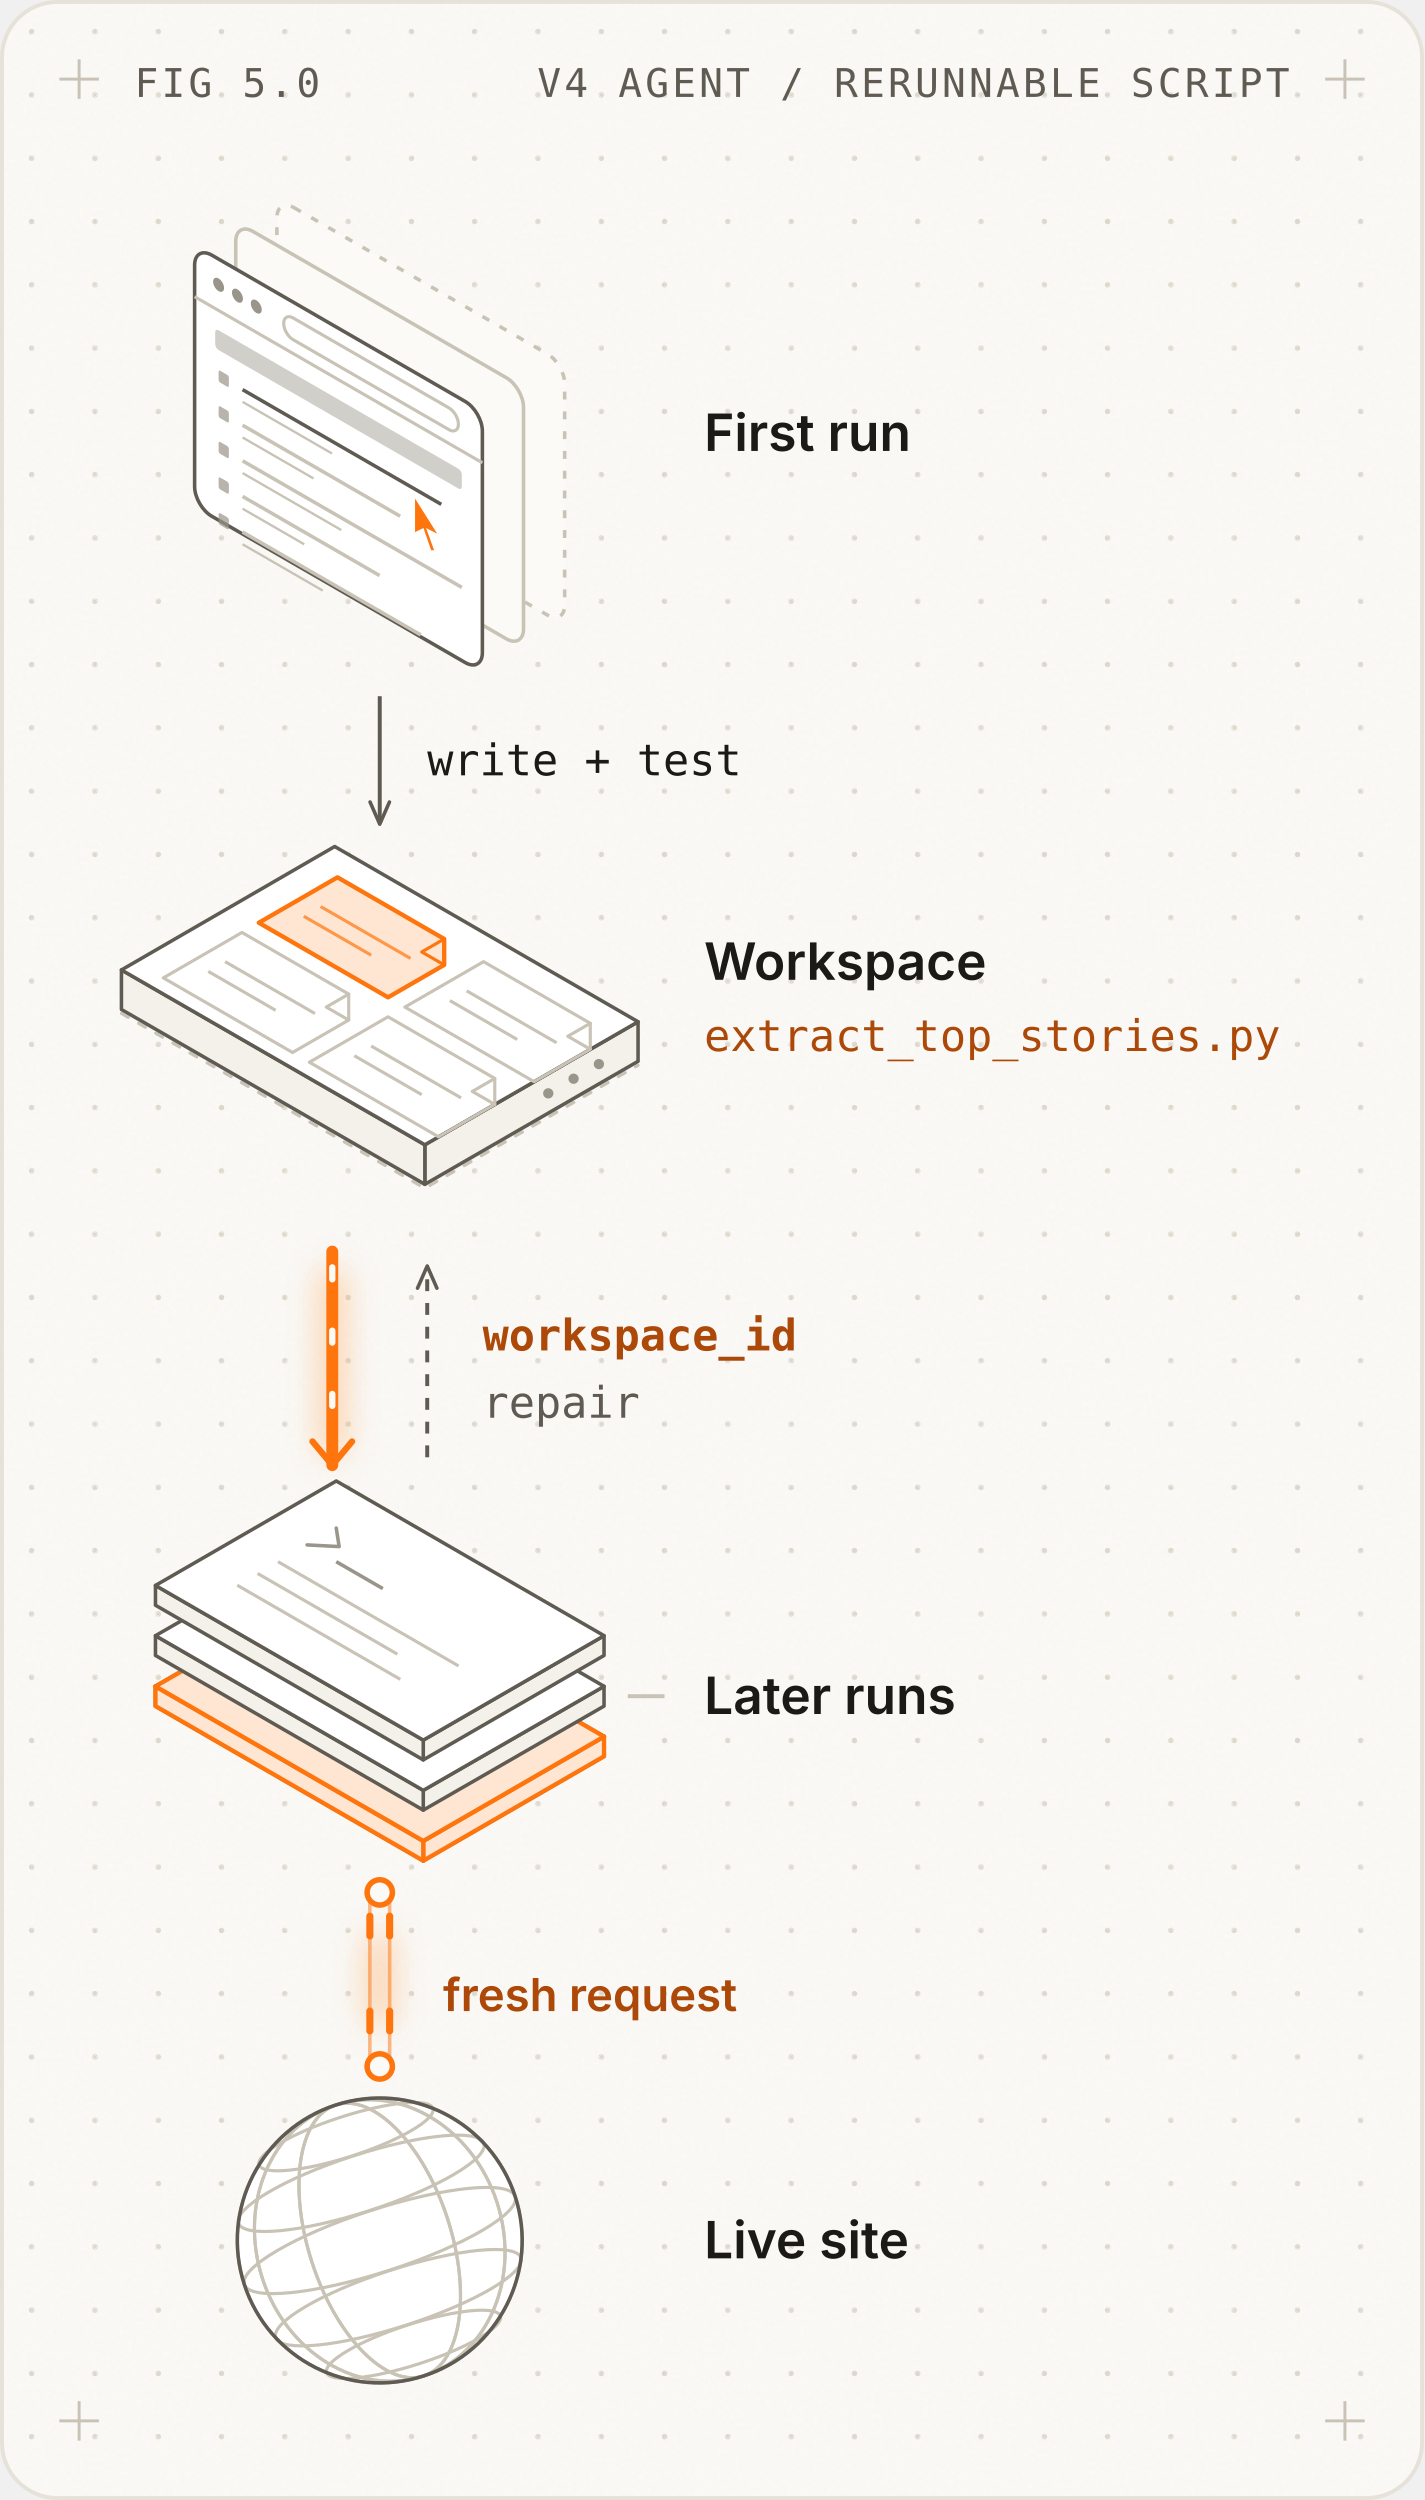
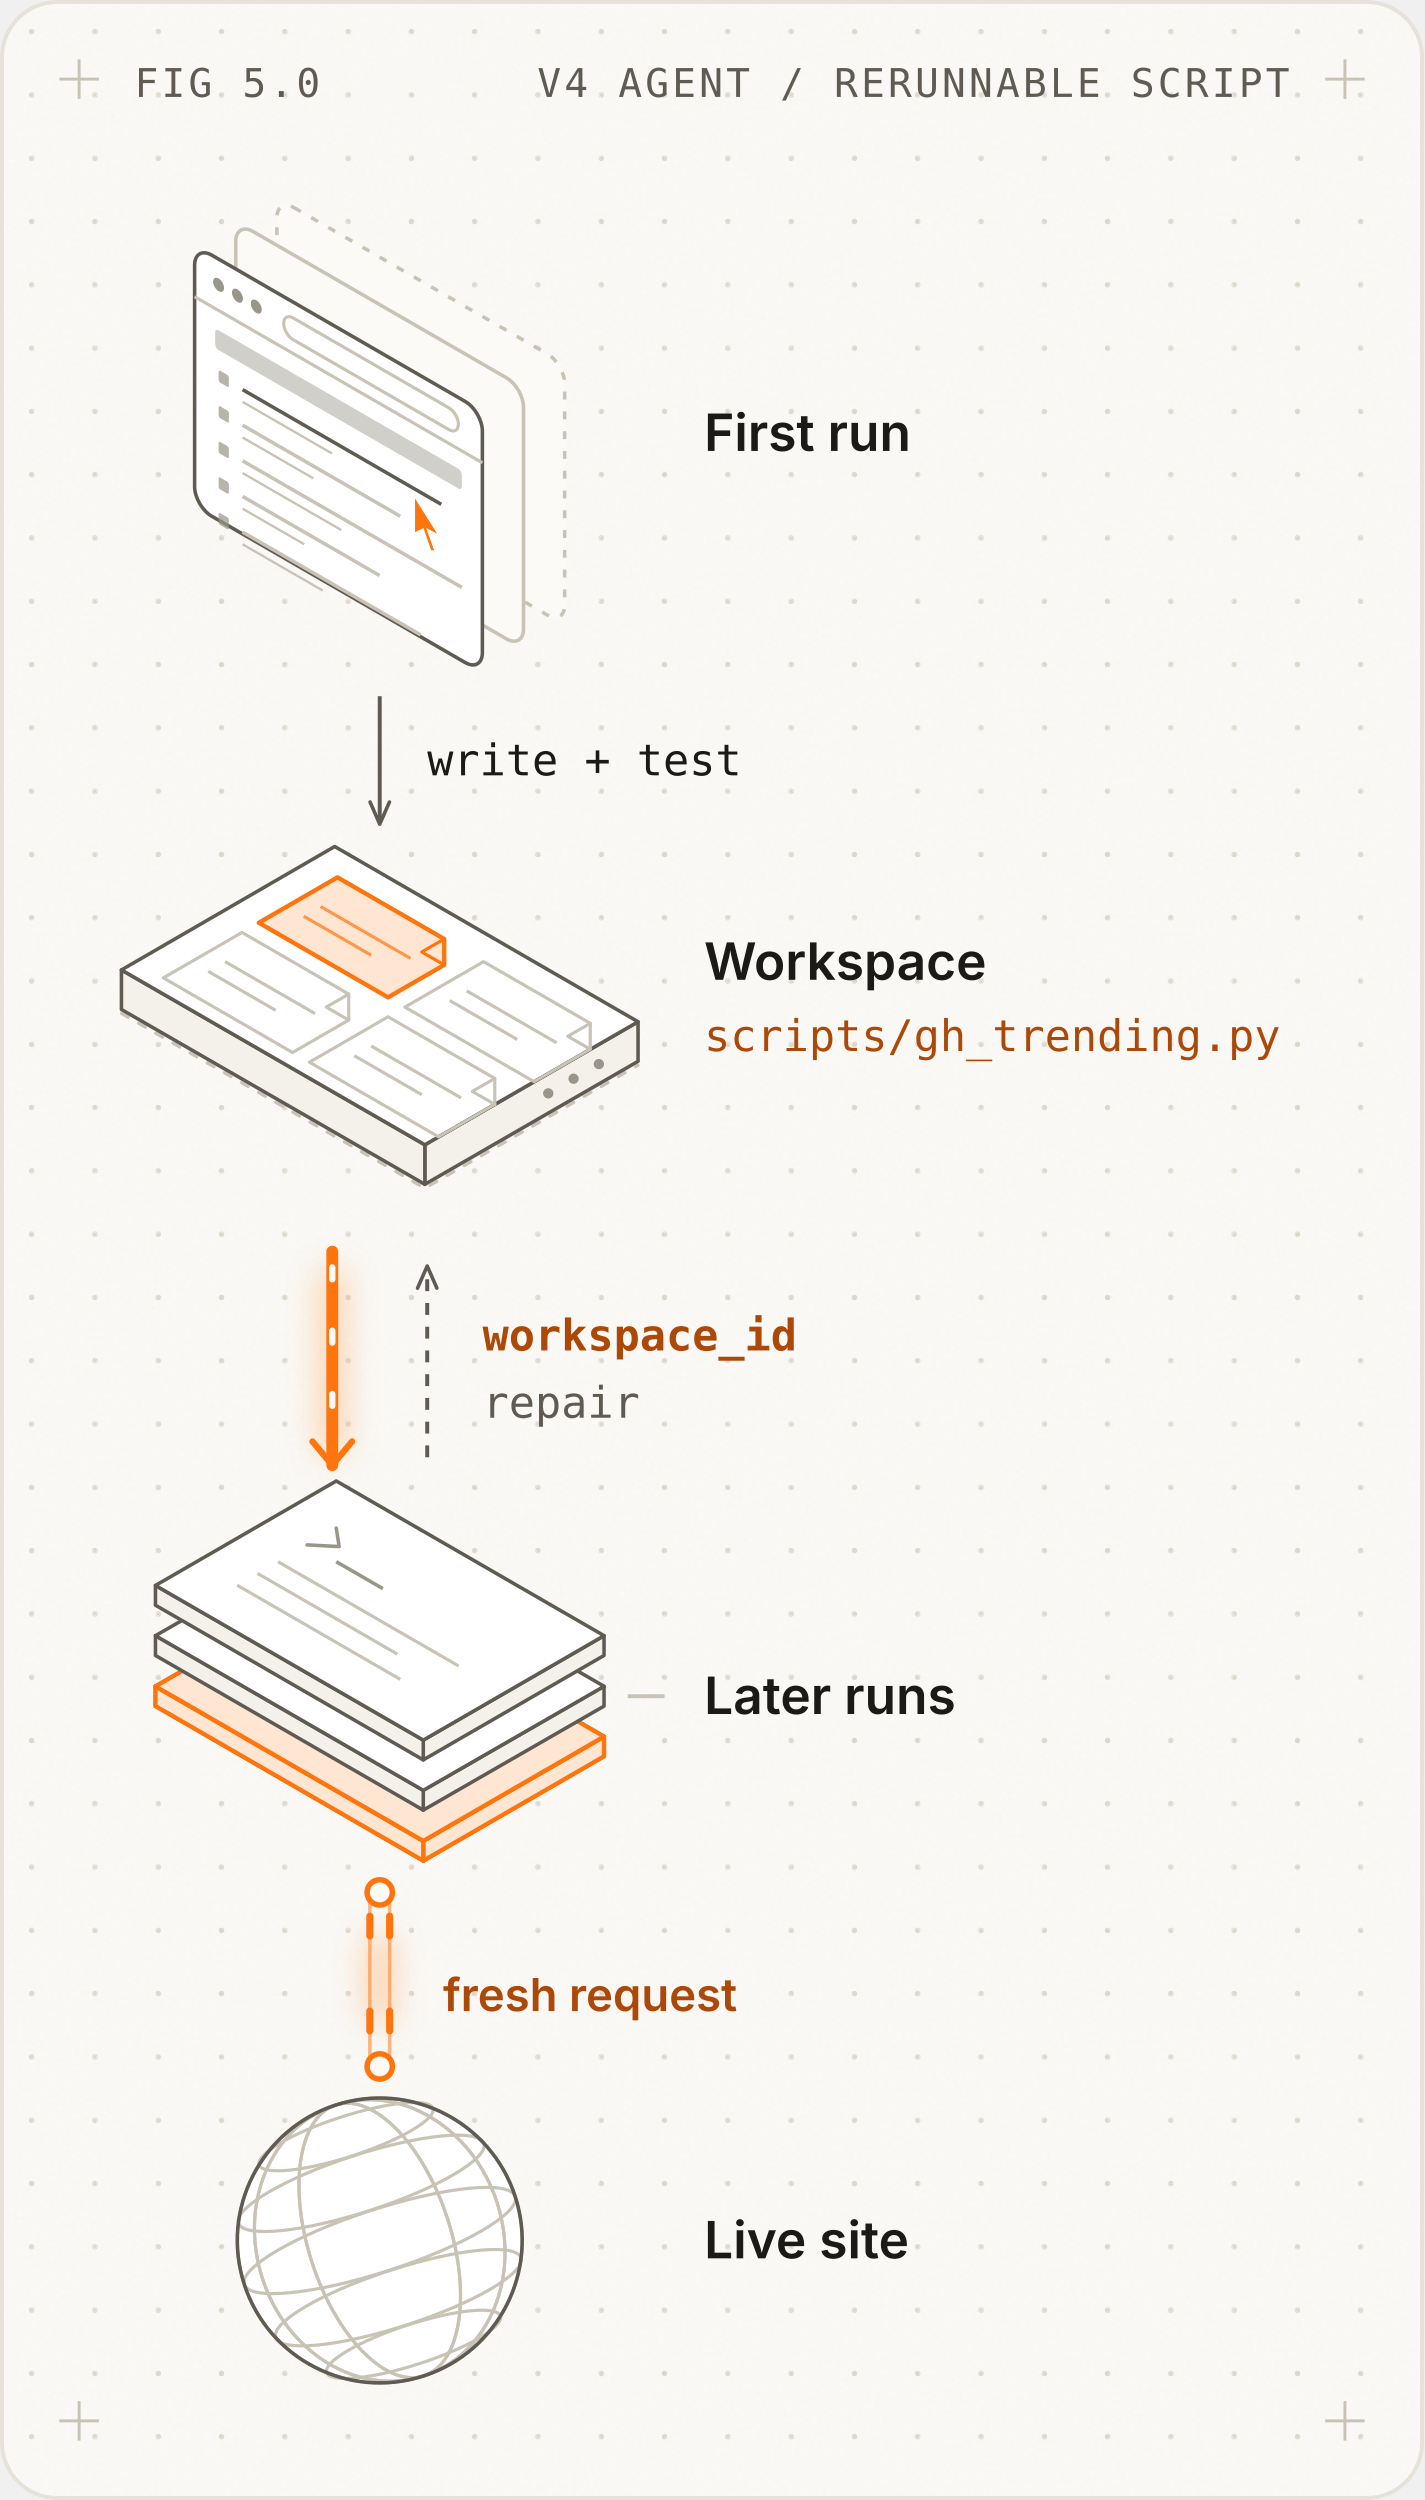
<svg xmlns="http://www.w3.org/2000/svg" viewBox="0 0 360 632" width="360" height="632" role="img" aria-labelledby="t d" fill="none">
  <style>.s{font-family:Geist, Inter, -apple-system, BlinkMacSystemFont, 'Segoe UI', Helvetica, Arial, sans-serif}.m{font-family:'Geist Mono', ui-monospace, SFMono-Regular, Menlo, monospace}text{font-kerning:normal}@keyframes fr{to{stroke-dashoffset:-24}}@keyframes fl{to{stroke-dashoffset:24}}@keyframes fd{to{stroke-dashoffset:-16}}@keyframes cur{0%,100%{transform:translate(0,0)}35%,50%{transform:translate(-30px,9px)}75%{transform:translate(-14px,18px)}}@media (prefers-reduced-motion:no-preference){.pkr{animation:fr 1s linear infinite}.pkl{animation:fl 1.5s linear infinite}.pkd{animation:fd 1.2s linear infinite}.cur{animation:cur 6s ease-in-out infinite}}@keyframes pl0{0%,31.8%{fill-opacity:1;stroke-opacity:1}33.3%,100%{fill-opacity:0;stroke-opacity:0}}@media (prefers-reduced-motion:no-preference){.pl0{animation:pl0 7.5s linear infinite}}@keyframes pl1{0%,33.3%{fill-opacity:0;stroke-opacity:0}34.8%,65.2%{fill-opacity:1;stroke-opacity:1}66.7%,100%{fill-opacity:0;stroke-opacity:0}}@media (prefers-reduced-motion:no-preference){.pl1{animation:pl1 7.5s linear infinite}}@keyframes pl2{0%,66.7%{fill-opacity:0;stroke-opacity:0}68.2%,98.5%{fill-opacity:1;stroke-opacity:1}100%{fill-opacity:0;stroke-opacity:0}}@media (prefers-reduced-motion:no-preference){.pl2{animation:pl2 7.5s linear infinite}}@keyframes spin{0%{transform:scaleX(0)}16.7%{transform:scaleX(.5)}33.3%{transform:scaleX(.866)}50%{transform:scaleX(1)}66.7%{transform:scaleX(.866)}83.3%{transform:scaleX(.5)}100%{transform:scaleX(0)}}.ma{display:none}@media (prefers-reduced-motion:no-preference){.ms{display:none}.ma{display:inline}.mer{transform-origin:96px 566.39px;animation:spin 18s linear infinite}}</style>
  <defs>
    <pattern id="dots" width="16" height="16" patternUnits="userSpaceOnUse">
      <circle cx="8" cy="8" r="0.7" fill="#DDD8CD" />
    </pattern>
    <filter id="grain" x="0" y="0" width="100%" height="100%">
      <feTurbulence type="fractalNoise" baseFrequency="0.9" numOctaves="2" seed="7" stitchTiles="stitch" />
      <feColorMatrix values="0 0 0 0 0.5  0 0 0 0 0.5  0 0 0 0 0.5  0 0 0 0.05 0" />
    </filter>
    <clipPath id="card">
      <rect x="0.5" y="0.5" width="359" height="631" rx="14" />
    </clipPath>
    <marker id="ah" viewBox="0 0 10 10" refX="8.5" refY="5" markerWidth="7" markerHeight="7" orient="auto-start-reverse">
      <path d="M1 1.5 L9 5 L1 8.5" stroke="#5F5B53" stroke-width="1.3" fill="none" stroke-linejoin="round" stroke-linecap="round" />
    </marker>
    <filter id="glow" filterUnits="userSpaceOnUse" x="0" y="0" width="360" height="632">
      <feGaussianBlur stdDeviation="4" />
    </filter>
  </defs>
  <rect x="0.5" y="0.5" width="359" height="631" rx="14" fill="#FBFAF7" />
  <g clip-path="url(#card)">
    <rect width="360" height="632" fill="url(#dots)" />
    <rect width="360" height="632" filter="url(#grain)" />
  </g>
  <rect x="0.5" y="0.5" width="359" height="631" rx="14" fill="none" stroke="#E6E2D9" />
  <path d="M15 20h10M20 15v10" stroke="#C9C3B6" stroke-width="0.75" />
  <path d="M335 20h10M340 15v10" stroke="#C9C3B6" stroke-width="0.75" />
  <path d="M15 612h10M20 607v10" stroke="#C9C3B6" stroke-width="0.75" />
  <path d="M335 612h10M340 607v10" stroke="#C9C3B6" stroke-width="0.75" />
  <text x="34.0" y="24.5" font-size="10" fill="#5F5B53" letter-spacing="0.08em" class="m">FIG 5.0</text>
  <text x="326.0" y="24.5" font-size="10" fill="#5F5B53" text-anchor="end" letter-spacing="0.08em" class="m">V4 AGENT / RERUNNABLE SCRIPT</text>
  <g transform="matrix(0.866,0.5,0,1,70.0,116.0)">
    <rect x="0" y="-66" width="84" height="66" rx="5" fill="#FBFAF7" stroke="#C9C3B6" stroke-width="0.9" stroke-dasharray="2 3" vector-effect="non-scaling-stroke" />
  </g>
  <g transform="matrix(0.866,0.5,0,1,59.6,122.0)">
    <rect x="0" y="-66" width="84" height="66" rx="5" fill="#FBFAF7" stroke="#C9C3B6" stroke-width="0.9" vector-effect="non-scaling-stroke" />
  </g>
  <g transform="matrix(0.866,0.5,0,1,49.2,128.0)">
    <rect x="0" y="-66" width="84" height="66" rx="5" fill="#FFFFFF" stroke="#5F5B53" stroke-width="0.9" vector-effect="non-scaling-stroke" />
    <line x1="0" y1="-53" x2="84" y2="-53" stroke="#C9C3B6" stroke-width="0.8" vector-effect="non-scaling-stroke" />
    <circle cx="7.0" cy="-59.5" r="1.6" fill="#9A958A" />
    <circle cx="12.5" cy="-59.5" r="1.6" fill="#9A958A" />
    <circle cx="18.0" cy="-59.5" r="1.6" fill="#9A958A" />
    <rect x="26" y="-62" width="51" height="5.5" rx="2.75" stroke="#C9C3B6" stroke-width="0.8" vector-effect="non-scaling-stroke" />
    <rect x="6" y="-48" width="72" height="5" rx="1" fill="#9A958A" fill-opacity=".45" />
    <rect x="7" y="-38" width="3" height="3" rx=".5" fill="#9A958A" fill-opacity=".7" />
    <line x1="14" y1="-36.5" x2="72" y2="-36.5" stroke="#5F5B53" stroke-width="0.9" vector-effect="non-scaling-stroke" />
    <line x1="14" y1="-33.4" x2="40.1" y2="-33.4" stroke="#C9C3B6" stroke-width="0.6" vector-effect="non-scaling-stroke" />
    <rect x="7" y="-29" width="3" height="3" rx=".5" fill="#9A958A" fill-opacity=".7" />
    <line x1="14" y1="-27.5" x2="60" y2="-27.5" stroke="#C9C3B6" stroke-width="0.9" vector-effect="non-scaling-stroke" />
    <line x1="14" y1="-24.4" x2="34.7" y2="-24.4" stroke="#C9C3B6" stroke-width="0.6" vector-effect="non-scaling-stroke" />
    <rect x="7" y="-20" width="3" height="3" rx=".5" fill="#9A958A" fill-opacity=".7" />
    <line x1="14" y1="-18.5" x2="78" y2="-18.5" stroke="#C9C3B6" stroke-width="0.9" vector-effect="non-scaling-stroke" />
    <line x1="14" y1="-15.4" x2="42.8" y2="-15.4" stroke="#C9C3B6" stroke-width="0.6" vector-effect="non-scaling-stroke" />
    <rect x="7" y="-11" width="3" height="3" rx=".5" fill="#9A958A" fill-opacity=".7" />
    <line x1="14" y1="-9.5" x2="54" y2="-9.5" stroke="#C9C3B6" stroke-width="0.9" vector-effect="non-scaling-stroke" />
    <line x1="14" y1="-6.4" x2="32.0" y2="-6.4" stroke="#C9C3B6" stroke-width="0.6" vector-effect="non-scaling-stroke" />
    <rect x="7" y="-2" width="3" height="3" rx=".5" fill="#9A958A" fill-opacity=".7" />
    <line x1="14" y1="-0.5" x2="66" y2="-0.5" stroke="#C9C3B6" stroke-width="0.9" vector-effect="non-scaling-stroke" />
    <line x1="14" y1="2.6" x2="37.4" y2="2.6" stroke="#C9C3B6" stroke-width="0.6" vector-effect="non-scaling-stroke" />
    <path class="cur" d="M64 -35 l0 10 l2.6 -2.4 l2.2 4.4 l1.6 -0.8 l-2.2 -4.2 l3.6 -0.2z" fill="#FE750E" stroke="#FFFFFF" stroke-width="0.6" vector-effect="non-scaling-stroke" />
  </g>
  <text x="178.0" y="114.0" font-size="13" fill="#1B1A17" font-weight="600" class="s">First run</text>
  <path d="M96 176.0 V208.0" stroke="#5F5B53" stroke-width="1" marker-end="url(#ah)" />
  <text x="108.0" y="196.0" font-size="11" fill="#1B1A17" class="m">write + test</text>
  <polyline points="30.7,256.2 107.4,300.4 161.3,269.3" stroke="#C9C3B6" stroke-width="0.8" stroke-dasharray="2 3" stroke-linejoin="round" stroke-linecap="round" />
  <polygon points="161.3,258.3 107.4,289.4 107.4,299.4 161.3,268.3" fill="#F4F1EA" stroke="#5F5B53" stroke-width="0.9" stroke-linejoin="round" stroke-linecap="round" />
  <polygon points="30.7,245.2 107.4,289.4 107.4,299.4 30.7,255.2" fill="#F4F1EA" stroke="#5F5B53" stroke-width="0.9" stroke-linejoin="round" stroke-linecap="round" />
  <polygon points="84.6,214.0 161.3,258.3 107.4,289.4 30.7,245.2" fill="#FFFFFF" stroke="#5F5B53" stroke-width="0.9" stroke-linejoin="round" stroke-linecap="round" />
  <g transform="matrix(0.866,0.5,-0.866,0.5,84.6,214.0) scale(0.82)">
    <path d="M10 9 h38 l8 8 v20 h-46 z" stroke="#FE750E" stroke-width="1.1" fill="#FFE6D2" vector-effect="non-scaling-stroke" stroke-linejoin="round" stroke-linecap="round" />
    <path d="M48 9 v8 h8" stroke="#FE750E" stroke-width=".8" vector-effect="non-scaling-stroke" stroke-linejoin="round" stroke-linecap="round" />
    <line x1="16" y1="21" x2="48" y2="21" stroke="#FE750E" stroke-opacity="0.7" stroke-width=".8" vector-effect="non-scaling-stroke" />
    <line x1="16" y1="27" x2="40" y2="27" stroke="#FE750E" stroke-opacity="0.7" stroke-width=".8" vector-effect="non-scaling-stroke" />
    <path d="M62 9 h38 l8 8 v20 h-46 z" stroke="#C9C3B6" stroke-width="0.8" vector-effect="non-scaling-stroke" stroke-linejoin="round" stroke-linecap="round" />
    <path d="M100 9 v8 h8" stroke="#C9C3B6" stroke-width=".8" vector-effect="non-scaling-stroke" stroke-linejoin="round" stroke-linecap="round" />
    <line x1="68" y1="21" x2="100" y2="21" stroke="#C9C3B6" stroke-opacity="1" stroke-width=".8" vector-effect="non-scaling-stroke" />
    <line x1="68" y1="27" x2="92" y2="27" stroke="#C9C3B6" stroke-opacity="1" stroke-width=".8" vector-effect="non-scaling-stroke" />
    <path d="M10 43 h38 l8 8 v20 h-46 z" stroke="#C9C3B6" stroke-width="0.8" vector-effect="non-scaling-stroke" stroke-linejoin="round" stroke-linecap="round" />
    <path d="M48 43 v8 h8" stroke="#C9C3B6" stroke-width=".8" vector-effect="non-scaling-stroke" stroke-linejoin="round" stroke-linecap="round" />
    <line x1="16" y1="55" x2="48" y2="55" stroke="#C9C3B6" stroke-opacity="1" stroke-width=".8" vector-effect="non-scaling-stroke" />
    <line x1="16" y1="61" x2="40" y2="61" stroke="#C9C3B6" stroke-opacity="1" stroke-width=".8" vector-effect="non-scaling-stroke" />
    <path d="M62 43 h38 l8 8 v20 h-46 z" stroke="#C9C3B6" stroke-width="0.8" vector-effect="non-scaling-stroke" stroke-linejoin="round" stroke-linecap="round" />
    <path d="M100 43 v8 h8" stroke="#C9C3B6" stroke-width=".8" vector-effect="non-scaling-stroke" stroke-linejoin="round" stroke-linecap="round" />
    <line x1="68" y1="55" x2="100" y2="55" stroke="#C9C3B6" stroke-opacity="1" stroke-width=".8" vector-effect="non-scaling-stroke" />
    <line x1="68" y1="61" x2="92" y2="61" stroke="#C9C3B6" stroke-opacity="1" stroke-width=".8" vector-effect="non-scaling-stroke" />
  </g>
  <circle cx="151.4" cy="269.0" r="1.3" fill="#9A958A" />
  <circle cx="145.0" cy="272.7" r="1.3" fill="#9A958A" />
  <circle cx="138.6" cy="276.4" r="1.3" fill="#9A958A" />
  <text x="178.0" y="247.7" font-size="13" fill="#1B1A17" font-weight="600" class="s">Workspace</text>
-   <text x="178.0" y="265.7" font-size="11" fill="#AC4808" class="m">extract_top_stories.py</text>
+   <text x="178.0" y="265.7" font-size="11" fill="#AC4808" class="m">scripts/gh_trending.py</text>
  <polygon points="152.7,439.0 107.0,465.4 107.0,470.4 152.7,444.0" fill="#F4F1EA" stroke="#5F5B53" stroke-width="0.9" stroke-linejoin="round" stroke-linecap="round" />
  <polygon points="39.3,426.3 107.0,465.4 107.0,470.4 39.3,431.3" fill="#F4F1EA" stroke="#5F5B53" stroke-width="0.9" stroke-linejoin="round" stroke-linecap="round" />
  <polygon points="85.0,399.9 152.7,439.0 107.0,465.4 39.3,426.3" fill="#FFFFFF" stroke="#5F5B53" stroke-width="0.9" stroke-linejoin="round" stroke-linecap="round" />
  <g class="pl0" fill="#FFE6D2" stroke="#FE750E" stroke-width="1.1" stroke-linejoin="round" stroke-linecap="round" fill-opacity="1" stroke-opacity="1">
    <polygon points="152.7,439.0 107.0,465.4 107.0,470.4 152.7,444.0" />
    <polygon points="39.3,426.3 107.0,465.4 107.0,470.4 39.3,431.3" />
    <polygon points="85.0,399.9 152.7,439.0 107.0,465.4 39.3,426.3" />
  </g>
  <g transform="matrix(0.866,0.5,-0.866,0.5,85.0,399.9) scale(0.85)">
    <path d="M14 14 l6 5 l-6 5" stroke="#9A958A" stroke-width=".9" vector-effect="non-scaling-stroke" stroke-linejoin="round" stroke-linecap="round" />
    <line x1="24" y1="24" x2="40" y2="24" stroke="#9A958A" stroke-width=".9" vector-effect="non-scaling-stroke" />
    <line x1="14" y1="34" x2="76" y2="34" stroke="#C9C3B6" stroke-width=".8" vector-effect="non-scaling-stroke" />
    <line x1="14" y1="41" x2="62" y2="41" stroke="#C9C3B6" stroke-width=".8" vector-effect="non-scaling-stroke" />
    <line x1="14" y1="48" x2="70" y2="48" stroke="#C9C3B6" stroke-width=".8" vector-effect="non-scaling-stroke" />
  </g>
  <polygon points="152.7,426.3 107.0,452.6 107.0,457.6 152.7,431.3" fill="#F4F1EA" stroke="#5F5B53" stroke-width="0.9" stroke-linejoin="round" stroke-linecap="round" />
  <polygon points="39.3,413.5 107.0,452.6 107.0,457.6 39.3,418.5" fill="#F4F1EA" stroke="#5F5B53" stroke-width="0.9" stroke-linejoin="round" stroke-linecap="round" />
  <polygon points="85.0,387.2 152.7,426.3 107.0,452.6 39.3,413.5" fill="#FFFFFF" stroke="#5F5B53" stroke-width="0.9" stroke-linejoin="round" stroke-linecap="round" />
  <g class="pl1" fill="#FFE6D2" stroke="#FE750E" stroke-width="1.1" stroke-linejoin="round" stroke-linecap="round" fill-opacity="0" stroke-opacity="0">
    <polygon points="152.7,426.3 107.0,452.6 107.0,457.6 152.7,431.3" />
    <polygon points="39.3,413.5 107.0,452.6 107.0,457.6 39.3,418.5" />
    <polygon points="85.0,387.2 152.7,426.3 107.0,452.6 39.3,413.5" />
  </g>
  <g transform="matrix(0.866,0.5,-0.866,0.5,85.0,387.2) scale(0.85)">
    <path d="M14 14 l6 5 l-6 5" stroke="#9A958A" stroke-width=".9" vector-effect="non-scaling-stroke" stroke-linejoin="round" stroke-linecap="round" />
    <line x1="24" y1="24" x2="40" y2="24" stroke="#9A958A" stroke-width=".9" vector-effect="non-scaling-stroke" />
    <line x1="14" y1="34" x2="76" y2="34" stroke="#C9C3B6" stroke-width=".8" vector-effect="non-scaling-stroke" />
    <line x1="14" y1="41" x2="62" y2="41" stroke="#C9C3B6" stroke-width=".8" vector-effect="non-scaling-stroke" />
    <line x1="14" y1="48" x2="70" y2="48" stroke="#C9C3B6" stroke-width=".8" vector-effect="non-scaling-stroke" />
  </g>
  <polygon points="152.7,413.5 107.0,439.9 107.0,444.9 152.7,418.5" fill="#F4F1EA" stroke="#5F5B53" stroke-width="0.9" stroke-linejoin="round" stroke-linecap="round" />
  <polygon points="39.3,400.8 107.0,439.9 107.0,444.9 39.3,405.8" fill="#F4F1EA" stroke="#5F5B53" stroke-width="0.9" stroke-linejoin="round" stroke-linecap="round" />
  <polygon points="85.0,374.4 152.7,413.5 107.0,439.9 39.3,400.8" fill="#FFFFFF" stroke="#5F5B53" stroke-width="0.9" stroke-linejoin="round" stroke-linecap="round" />
  <g class="pl2" fill="#FFE6D2" stroke="#FE750E" stroke-width="1.1" stroke-linejoin="round" stroke-linecap="round" fill-opacity="0" stroke-opacity="0">
    <polygon points="152.7,413.5 107.0,439.9 107.0,444.9 152.7,418.5" />
    <polygon points="39.3,400.8 107.0,439.9 107.0,444.9 39.3,405.8" />
    <polygon points="85.0,374.4 152.7,413.5 107.0,439.9 39.3,400.8" />
  </g>
  <g transform="matrix(0.866,0.5,-0.866,0.5,85.0,374.4) scale(0.85)">
    <path d="M14 14 l6 5 l-6 5" stroke="#9A958A" stroke-width=".9" vector-effect="non-scaling-stroke" stroke-linejoin="round" stroke-linecap="round" />
    <line x1="24" y1="24" x2="40" y2="24" stroke="#9A958A" stroke-width=".9" vector-effect="non-scaling-stroke" />
    <line x1="14" y1="34" x2="76" y2="34" stroke="#C9C3B6" stroke-width=".8" vector-effect="non-scaling-stroke" />
    <line x1="14" y1="41" x2="62" y2="41" stroke="#C9C3B6" stroke-width=".8" vector-effect="non-scaling-stroke" />
    <line x1="14" y1="48" x2="70" y2="48" stroke="#C9C3B6" stroke-width=".8" vector-effect="non-scaling-stroke" />
  </g>
  <rect x="81" y="320.4" width="6" height="48.0" rx="3" fill="#FE750E" fill-opacity="0.35" filter="url(#glow)" />
  <path d="M84 316.4 V370.4" stroke="#FE750E" stroke-width="3" stroke-linecap="round" />
  <path d="M79 364.4 l5 6 l5 -6" stroke="#FE750E" stroke-width="1.6" stroke-linejoin="round" stroke-linecap="round" />
  <path class="pkd" d="M84 320.4 V362.4" stroke="#FBFAF7" stroke-width="1.6" stroke-dasharray="3 13" stroke-linecap="round" />
  <path d="M108 368.4 V320.4" stroke="#5F5B53" stroke-width="1" stroke-dasharray="3 3" marker-end="url(#ah)" />
  <text x="122.0" y="341.4" font-size="11" fill="#AC4808" font-weight="600" class="m">workspace_id</text>
  <text x="122.0" y="358.4" font-size="11" fill="#5F5B53" class="m">repair</text>
  <path d="M158.7 428.8 H168" stroke="#C9C3B6" stroke-width="1" />
  <text x="178.0" y="433.3" font-size="13" fill="#1B1A17" font-weight="600" class="s">Later runs</text>
  <g transform="rotate(90 96 478.4)">
    <rect x="106.0" y="475.4" width="24.0" height="6" rx="3" fill="#FE750E" fill-opacity="0.35" filter="url(#glow)" />
    <line x1="96.0" y1="475.9" x2="140.0" y2="475.9" stroke="#FE750E" stroke-width="0.9" stroke-opacity=".5" />
    <line class="pkr" x1="102.0" y1="475.9" x2="134.0" y2="475.9" stroke="#FE750E" stroke-width="1.8" stroke-linecap="round" stroke-dasharray="5 19" />
    <line x1="96.0" y1="480.9" x2="140.0" y2="480.9" stroke="#FE750E" stroke-width="0.9" stroke-opacity=".5" />
    <line class="pkl" x1="102.0" y1="480.9" x2="134.0" y2="480.9" stroke="#FE750E" stroke-width="1.8" stroke-linecap="round" stroke-dasharray="5 19" />
    <circle cx="96.0" cy="478.4" r="3.2" fill="#FBFAF7" stroke="#FE750E" stroke-width="1.4" />
    <circle cx="140.0" cy="478.4" r="3.2" fill="#FBFAF7" stroke="#FE750E" stroke-width="1.4" />
  </g>
  <text x="112.0" y="508.4" font-size="11.5" fill="#AC4808" font-weight="600" class="s">fresh request</text>
  <g transform="rotate(-18 96 566.39)">
    <circle cx="96" cy="566.39" r="36" fill="#FFFFFF" />
    <ellipse cx="96" cy="594.0" rx="23.1" ry="5.1" stroke="#C9C3B6" stroke-width="0.8" />
    <ellipse cx="96" cy="581.6" rx="32.6" ry="7.2" stroke="#C9C3B6" stroke-width="0.8" />
    <ellipse cx="96" cy="566.4" rx="36.0" ry="7.9" stroke="#C9C3B6" stroke-width="0.8" />
    <ellipse cx="96" cy="551.2" rx="32.6" ry="7.2" stroke="#C9C3B6" stroke-width="0.8" />
    <ellipse cx="96" cy="538.8" rx="23.1" ry="5.1" stroke="#C9C3B6" stroke-width="0.8" />
    <g class="ms">
      <ellipse cx="96" cy="566.39" rx="36" ry="36" transform="matrix(0.000,0,0,1,96.00,0)" stroke="#C9C3B6" stroke-width="0.8" vector-effect="non-scaling-stroke" />
      <ellipse cx="96" cy="566.39" rx="36" ry="36" transform="matrix(0.500,0,0,1,48.00,0)" stroke="#C9C3B6" stroke-width="0.8" vector-effect="non-scaling-stroke" />
      <ellipse cx="96" cy="566.39" rx="36" ry="36" transform="matrix(0.866,0,0,1,12.86,0)" stroke="#C9C3B6" stroke-width="0.8" vector-effect="non-scaling-stroke" />
      <ellipse cx="96" cy="566.39" rx="36" ry="36" transform="matrix(1.000,0,0,1,0.00,0)" stroke="#C9C3B6" stroke-width="0.8" vector-effect="non-scaling-stroke" />
      <ellipse cx="96" cy="566.39" rx="36" ry="36" transform="matrix(0.866,0,0,1,12.86,0)" stroke="#C9C3B6" stroke-width="0.8" vector-effect="non-scaling-stroke" />
      <ellipse cx="96" cy="566.39" rx="36" ry="36" transform="matrix(0.500,0,0,1,48.00,0)" stroke="#C9C3B6" stroke-width="0.8" vector-effect="non-scaling-stroke" />
    </g>
    <g class="ma">
      <g class="mer" style="animation-delay:0s">
        <ellipse cx="96" cy="566.39" rx="36" ry="36" stroke="#C9C3B6" stroke-width="0.8" vector-effect="non-scaling-stroke" />
      </g>
      <g class="mer" style="animation-delay:-3s">
        <ellipse cx="96" cy="566.39" rx="36" ry="36" stroke="#C9C3B6" stroke-width="0.8" vector-effect="non-scaling-stroke" />
      </g>
      <g class="mer" style="animation-delay:-6s">
        <ellipse cx="96" cy="566.39" rx="36" ry="36" stroke="#C9C3B6" stroke-width="0.8" vector-effect="non-scaling-stroke" />
      </g>
      <g class="mer" style="animation-delay:-9s">
        <ellipse cx="96" cy="566.39" rx="36" ry="36" stroke="#C9C3B6" stroke-width="0.8" vector-effect="non-scaling-stroke" />
      </g>
      <g class="mer" style="animation-delay:-12s">
        <ellipse cx="96" cy="566.39" rx="36" ry="36" stroke="#C9C3B6" stroke-width="0.8" vector-effect="non-scaling-stroke" />
      </g>
      <g class="mer" style="animation-delay:-15s">
        <ellipse cx="96" cy="566.39" rx="36" ry="36" stroke="#C9C3B6" stroke-width="0.8" vector-effect="non-scaling-stroke" />
      </g>
    </g>
    <circle cx="96" cy="566.39" r="36" stroke="#5F5B53" stroke-width="0.9" />
  </g>
  <text x="178.0" y="570.9" font-size="13" fill="#1B1A17" font-weight="600" class="s">Live site</text>
</svg>
